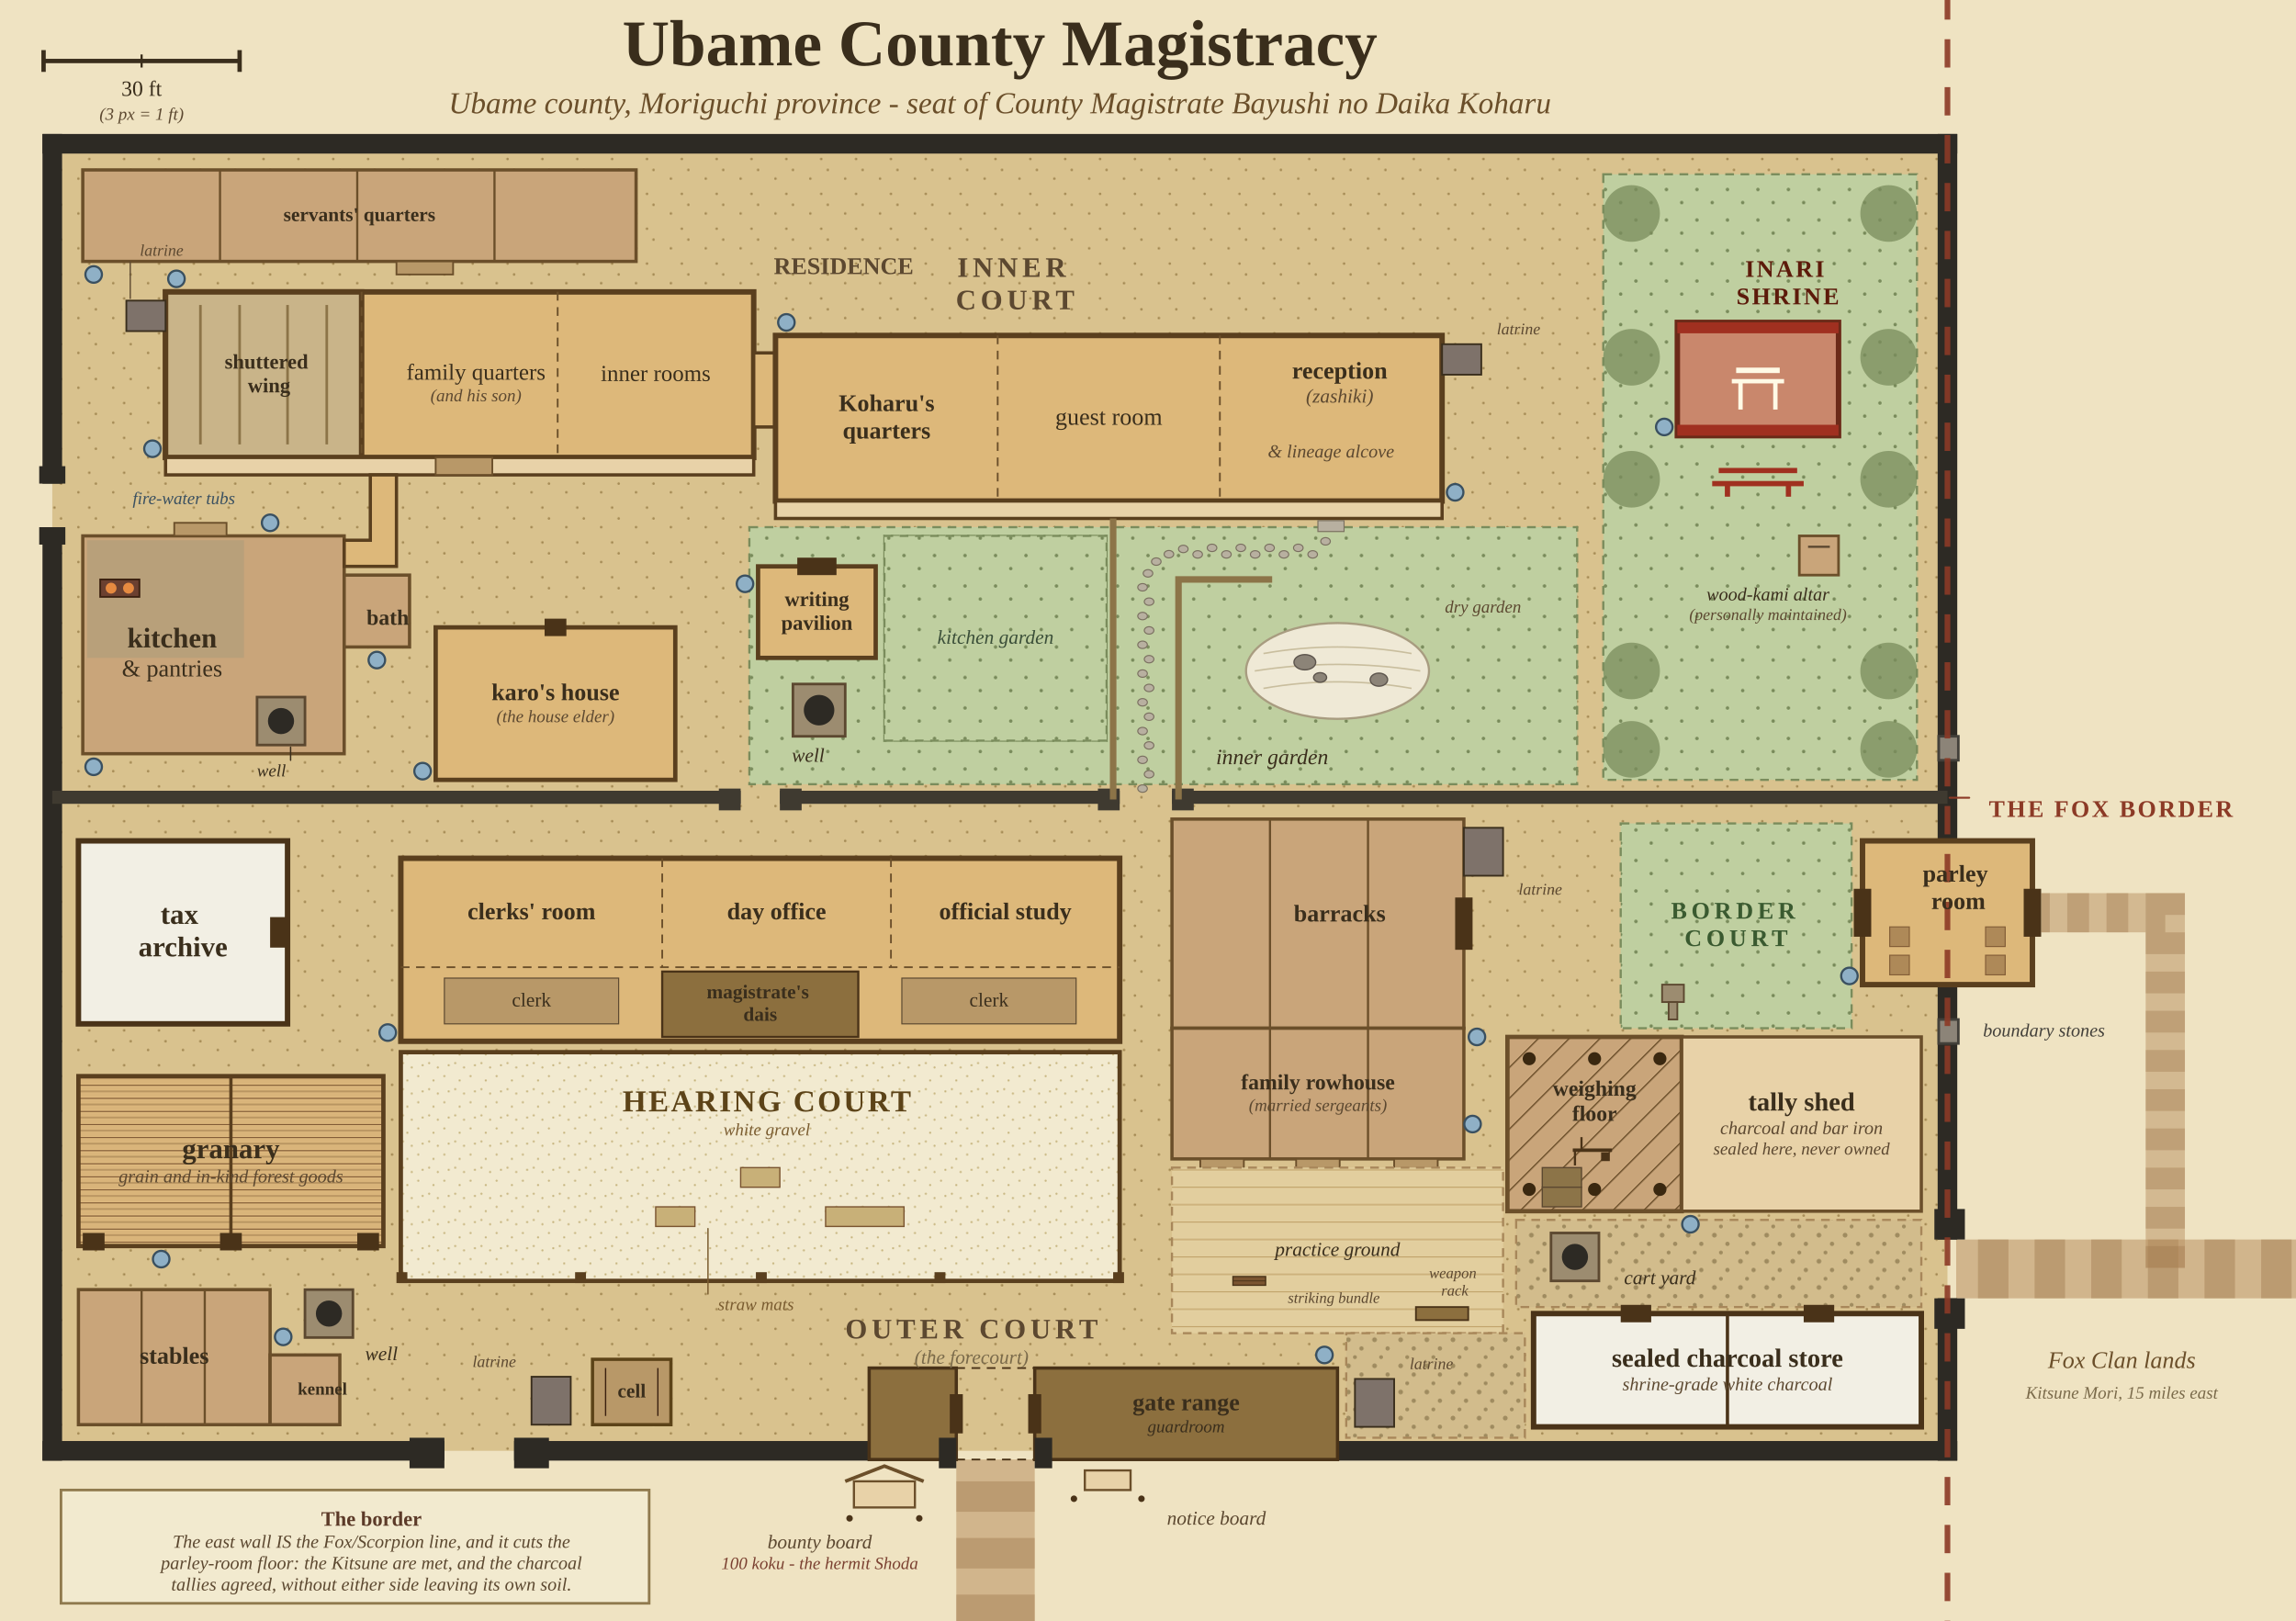
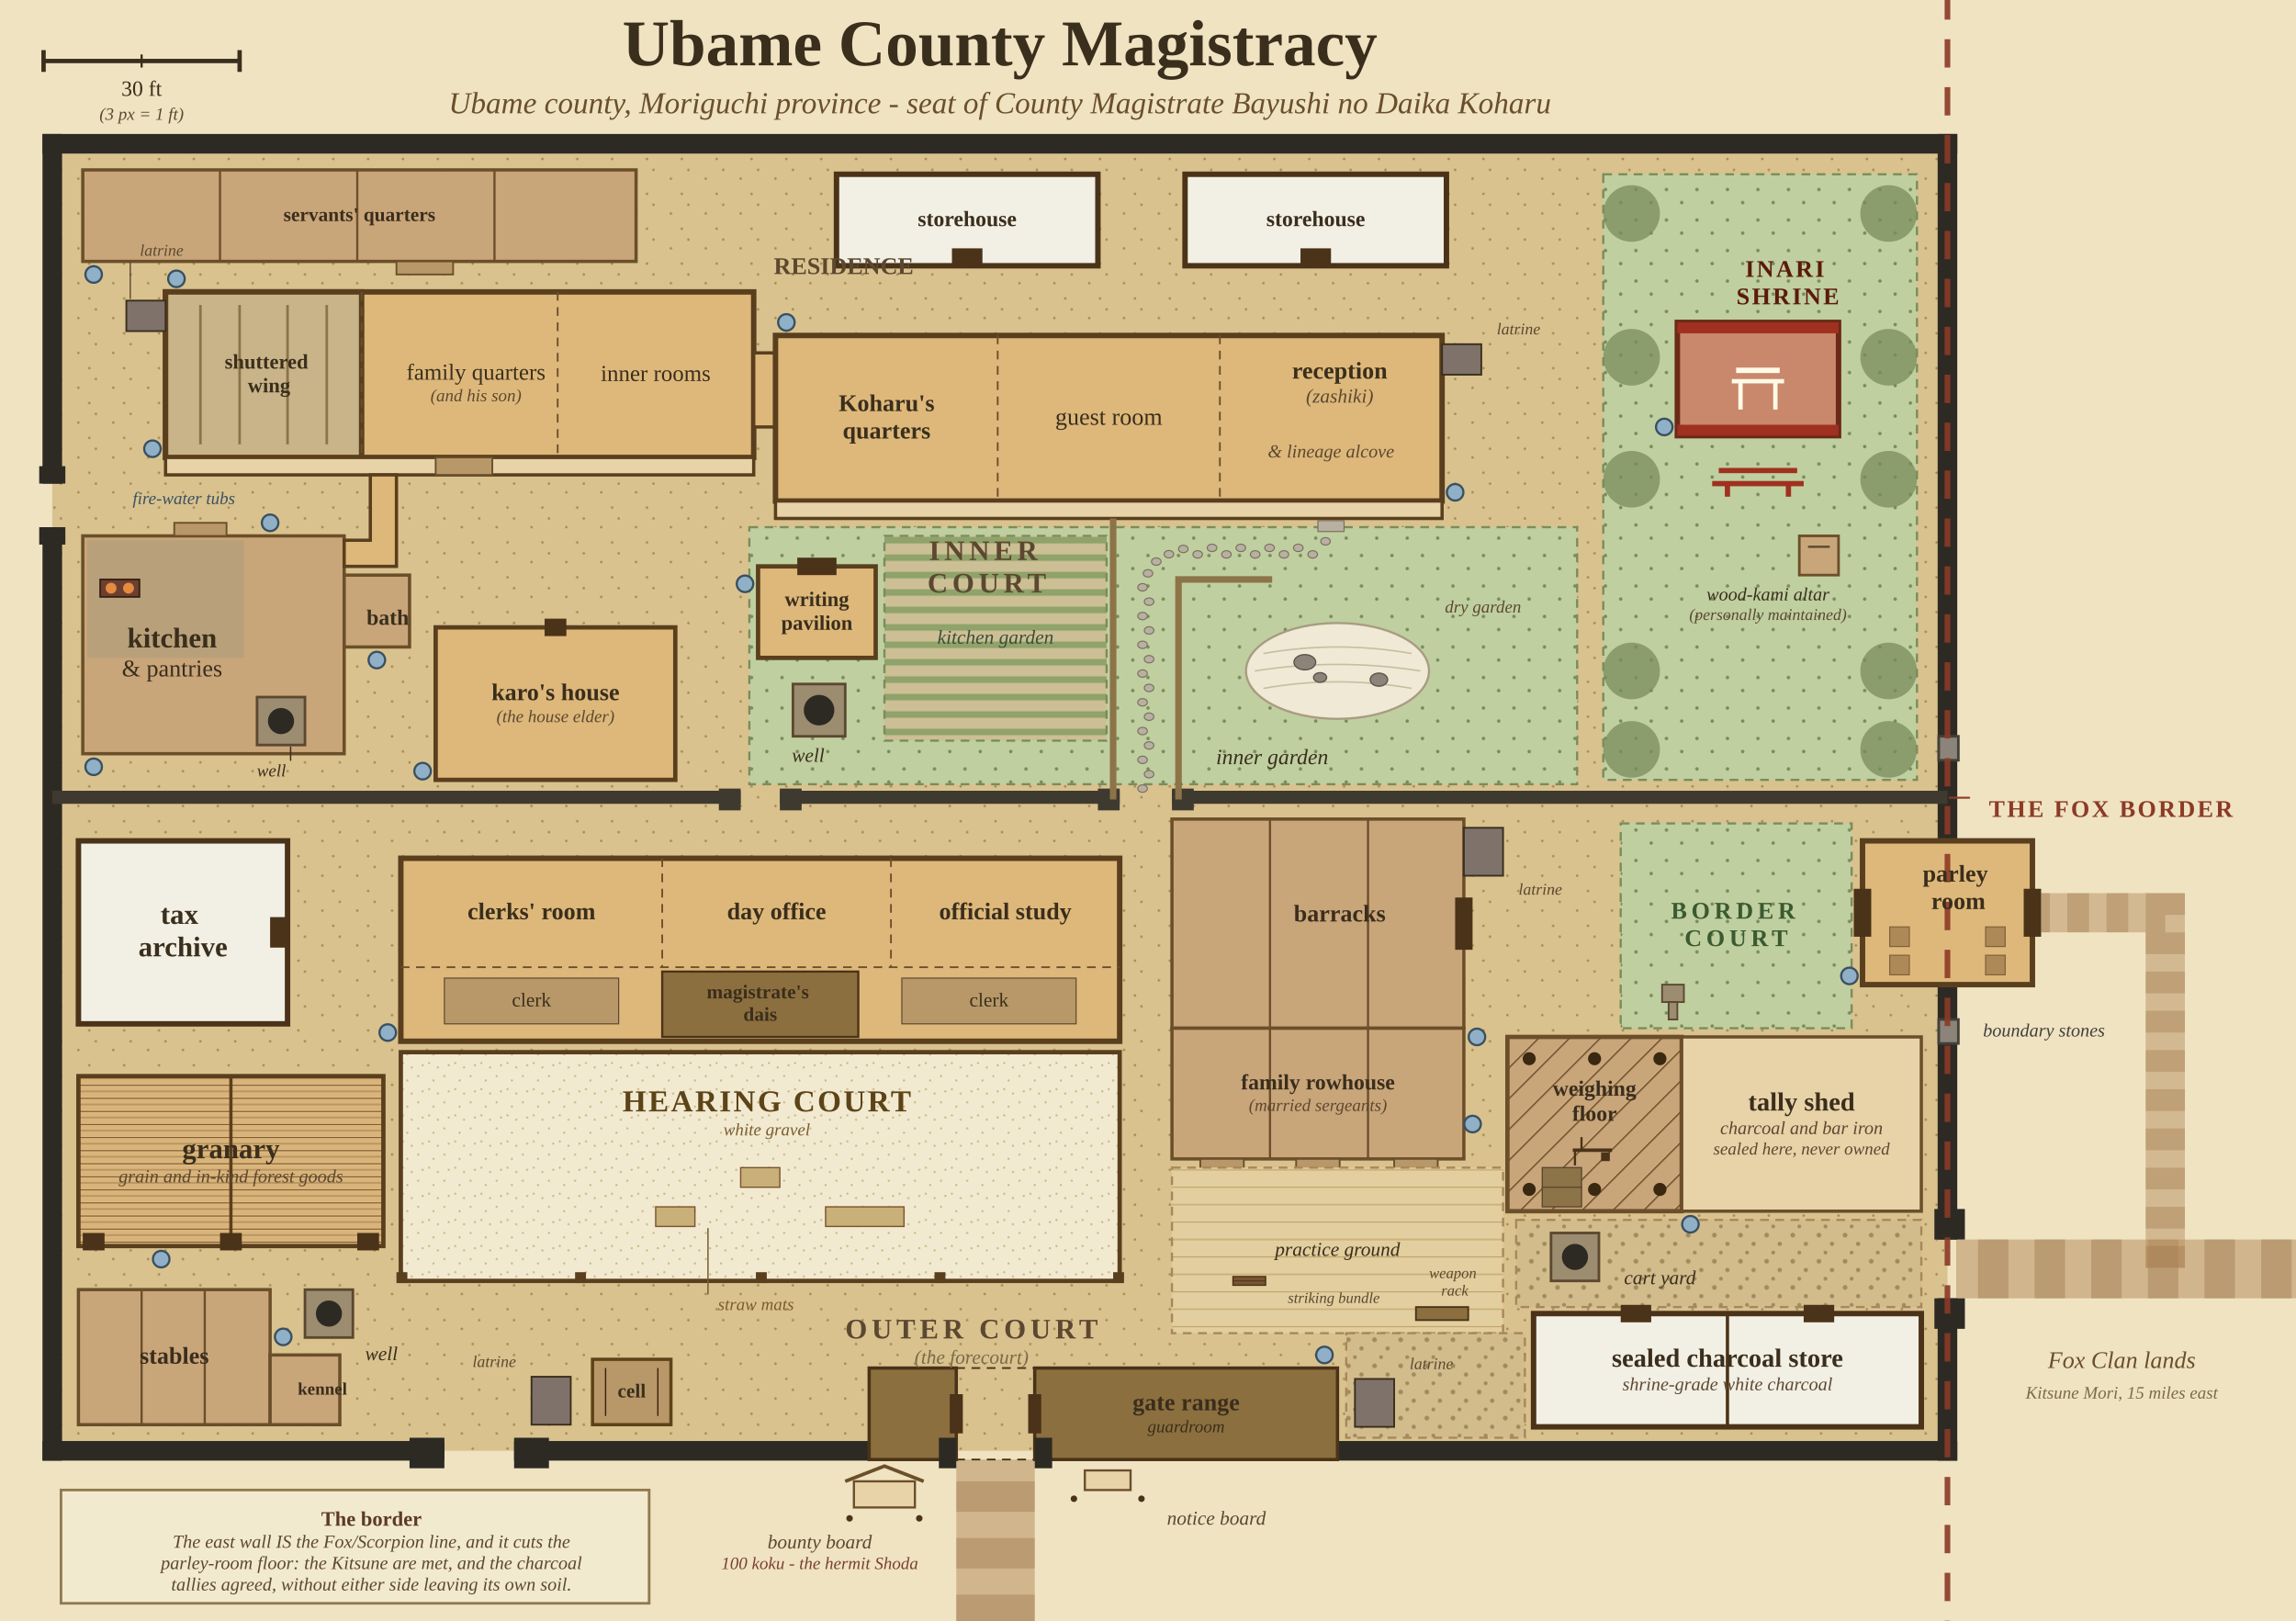
<svg xmlns="http://www.w3.org/2000/svg" viewBox="176 84 1054 744" font-family="Georgia, 'Times New Roman', serif">
  <defs>
    <pattern id="colonnade-hatch" patternUnits="userSpaceOnUse" width="10" height="10" patternTransform="rotate(45)">
      <rect width="10" height="10" fill="#C9A57A" />
      <line x1="0" y1="0" x2="0" y2="10" stroke="#6B4F2A" stroke-width="1.2" />
+     </pattern>
+     <pattern id="vegetable-rows" patternUnits="userSpaceOnUse" width="8" height="8">
+       <rect width="8" height="8" fill="#CDBF95" />
+       <rect y="2.5" width="8" height="3" fill="#8FA36A" />
    </pattern>
    <pattern id="garden-stipple" patternUnits="userSpaceOnUse" width="14" height="14">
      <rect width="14" height="14" fill="#BFCFA0" />
      <circle cx="3" cy="3" r="0.8" fill="#7A8C5C" />
      <circle cx="10" cy="9" r="0.8" fill="#7A8C5C" />
    </pattern>
    <pattern id="court-earth" patternUnits="userSpaceOnUse" width="16" height="16">
      <rect width="16" height="16" fill="#D9C28E" />
      <circle cx="4" cy="6" r="0.6" fill="#A88E58" />
      <circle cx="12" cy="2" r="0.6" fill="#A88E58" />
      <circle cx="9" cy="13" r="0.6" fill="#A88E58" />
    </pattern>
    <pattern id="keiko-earth" patternUnits="userSpaceOnUse" width="16" height="16">
      <rect width="16" height="16" fill="#E2CE9E" />
      <line x1="0" y1="5" x2="16" y2="5" stroke="#C2A46C" stroke-width="0.5" />
      <line x1="0" y1="13" x2="16" y2="13" stroke="#C2A46C" stroke-width="0.5" />
    </pattern>
    <pattern id="oshirasu-sand" patternUnits="userSpaceOnUse" width="12" height="12">
      <rect width="12" height="12" fill="#F2EAD0" />
      <circle cx="3" cy="4" r="0.5" fill="#C9B884" />
      <circle cx="8" cy="2" r="0.5" fill="#C9B884" />
      <circle cx="10" cy="9" r="0.5" fill="#C9B884" />
      <circle cx="5" cy="10" r="0.5" fill="#C9B884" />
      <circle cx="1" cy="8" r="0.5" fill="#C9B884" />
    </pattern>
    <pattern id="granary-slats" patternUnits="userSpaceOnUse" width="14" height="6">
      <rect width="14" height="6" fill="#D9B47A" />
      <line x1="0" y1="0" x2="14" y2="0" stroke="#7A5430" stroke-width="0.8" />
      <line x1="0" y1="3" x2="14" y2="3" stroke="#A88454" stroke-width="0.5" />
    </pattern>
    <pattern id="cart-gravel" patternUnits="userSpaceOnUse" width="12" height="12">
      <rect width="12" height="12" fill="#D2BC8C" />
      <circle cx="3" cy="3" r="1.1" fill="#A08C60" />
      <circle cx="9" cy="7" r="1.0" fill="#A08C60" />
      <circle cx="6" cy="11" r="0.9" fill="#A08C60" />
    </pattern>
  </defs>
  <rect x="0" y="0" width="1300" height="900" fill="#EFE3C2" data-kind="-" />
  <g data-kind="road">
    <path d="M 633 830 L 633 754" stroke="#B89060" stroke-width="36" stroke-linecap="butt" opacity="0.55" />
    <path d="M 633 830 L 633 754" stroke="#9C7448" stroke-width="36" stroke-dasharray="14 12" fill="none" opacity="0.4" />
  </g>
  <g data-kind="road">
    <path d="M 1280 666.5 L 1074 666.5" stroke="#B89060" stroke-width="27" stroke-linecap="butt" opacity="0.55" />
    <path d="M 1280 666.5 L 1074 666.5" stroke="#9C7448" stroke-width="27" stroke-dasharray="14 12" fill="none" opacity="0.4" />
    <path d="M 1170 666 L 1170 503 L 1113 503" stroke="#B89060" stroke-width="18" fill="none" stroke-linecap="butt" opacity="0.5" />
    <path d="M 1170 666 L 1170 503 L 1113 503" stroke="#9C7448" stroke-width="18" stroke-dasharray="10 8" fill="none" opacity="0.35" />
  </g>
  <text x="635" y="114" text-anchor="middle" font-size="30" font-weight="bold" fill="#3A2E1C" data-kind="-">Ubame County Magistracy</text>
  <text x="635" y="136" text-anchor="middle" font-size="14" font-style="italic" fill="#6B4F2A" data-kind="-">Ubame county, Moriguchi province - seat of County Magistrate Bayushi no Daika Koharu</text>
  <g data-kind="-">
    <g stroke="#3A2E1C">
      <line x1="196" y1="112" x2="286" y2="112" stroke-width="2" />
      <line x1="196" y1="107" x2="196" y2="117" stroke-width="2" />
      <line x1="286" y1="107" x2="286" y2="117" stroke-width="2" />
      <line x1="241" y1="109" x2="241" y2="115" stroke-width="1" />
    </g>
    <text x="241" y="128" text-anchor="middle" font-size="10" fill="#3A2E1C">30 ft</text>
    <text x="241" y="139" text-anchor="middle" font-size="8" font-style="italic" fill="#5C4830">(3 px = 1 ft)</text>
  </g>
  <rect x="200" y="150" width="870" height="301" fill="url(#court-earth)" id="precinct" data-kind="inner court" />
  <rect x="200" y="450" width="870" height="300" fill="url(#court-earth)" id="precinct" data-kind="outer court" />
  <g stroke="#2D2A24" stroke-width="9" fill="none" stroke-linecap="square" data-kind="compound wall">
    <line x1="200" y1="150" x2="1070" y2="150" />
    <line x1="200" y1="150" x2="200" y2="301.5" />
    <line x1="200" y1="330.5" x2="200" y2="750" />
    <line x1="1070" y1="150" x2="1070" y2="465.5" />
    <line x1="1070" y1="540.5" x2="1070" y2="648.5" />
    <line x1="1070" y1="684.5" x2="1070" y2="750" />
    <line x1="200" y1="750" x2="375.5" y2="750" />
    <line x1="416.5" y1="750" x2="570.5" y2="750" />
    <line x1="794.5" y1="750" x2="1070" y2="750" />
  </g>
  <g fill="#2D2A24" data-kind="side gate">
    <rect x="364" y="744" width="16" height="14" />
    <rect x="412" y="744" width="16" height="14" />
    <rect x="194" y="298" width="12" height="8" />
    <rect x="194" y="326" width="12" height="8" />
    <rect x="1064" y="639" width="14" height="14" />
    <rect x="1064" y="680" width="14" height="14" />
  </g>
  <g stroke="#3F3A30" stroke-width="6" fill="none" data-kind="court divider">
    <line x1="200" y1="450" x2="516" y2="450" />
    <line x1="534" y1="450" x2="690" y2="450" />
    <line x1="714" y1="450" x2="1070" y2="450" />
  </g>
  <g fill="#3F3A30" data-kind="nakamon" data-part-of="court divider">
    <rect x="506" y="446" width="10" height="10" />
    <rect x="534" y="446" width="10" height="10" />
  </g>
  <g fill="#3F3A30" data-kind="nakamon" data-part-of="court divider">
    <rect x="680" y="446" width="10" height="10" />
    <rect x="714" y="446" width="10" height="10" />
  </g>
  <g data-kind="tax archive">
    <rect x="212" y="470" width="96" height="84" fill="#F2EFE4" stroke="#4A3318" stroke-width="2.5" />
    <rect x="300" y="505" width="8" height="14" fill="#4A3318" data-kind="door" />
    <text x="260.0" y="508.1" text-anchor="middle" font-size="13" font-weight="bold" fill="#3A2E1C">
      <tspan x="260.0" dy="0.0">tax</tspan>
      <tspan x="260.0" dy="14.9">archive</tspan>
    </text>
  </g>
  <g data-kind="granary">
    <rect x="212" y="578" width="140" height="78" fill="url(#granary-slats)" stroke="#5A3F1E" stroke-width="2" />
    <line x1="282" y1="578" x2="282" y2="656" stroke="#5A3F1E" stroke-width="1.5" />
    <g data-kind="granary stilts">
      <rect x="214" y="650" width="10" height="8" fill="#4A3318" />
      <rect x="277" y="650" width="10" height="8" fill="#4A3318" />
      <rect x="340" y="650" width="10" height="8" fill="#4A3318" />
    </g>
    <text x="282.0" y="615.7" text-anchor="middle" font-size="13" font-weight="bold" fill="#3A2E1C">granary</text>
    <text x="282.0" y="626.8" text-anchor="middle" font-size="8.5" font-style="italic" fill="#5C4830">grain and in-kind forest goods</text>
  </g>
  <g data-kind="stables">
    <rect x="212" y="676" width="88" height="62" fill="#C9A57A" stroke="#6B4F2A" stroke-width="1.5" />
    <line x1="241" y1="676" x2="241" y2="738" stroke="#6B4F2A" stroke-width="1" />
    <line x1="270" y1="676" x2="270" y2="738" stroke="#6B4F2A" stroke-width="1" />
    <text x="256.0" y="710.0" text-anchor="middle" font-size="11" font-weight="bold" fill="#3A2E1C">stables</text>
  </g>
  <g data-kind="kennel">
    <rect x="300" y="706" width="32" height="32" fill="#C9A57A" stroke="#6B4F2A" stroke-width="1.5" />
    <text x="324.0" y="724.2" text-anchor="middle" font-size="8" font-weight="bold" fill="#3A2E1C">kennel</text>
  </g>
  <g data-kind="latrine">
    <rect x="420" y="716" width="18" height="22" fill="#7E726A" stroke="#3A2E1C" stroke-width="0.8" />
    <text x="402.9" y="711.5" text-anchor="middle" font-size="7.5" font-style="italic" fill="#5C4830">latrine</text>
  </g>
  <g data-kind="well">
    <rect x="316" y="676" width="22" height="22" fill="#9C8C70" stroke="#5C4830" stroke-width="1.2" />
    <circle cx="327" cy="687" r="6" fill="#2D2A24" />
    <text x="351.1" y="708.4" text-anchor="middle" font-size="9" font-style="italic" fill="#3A2E1C">well</text>
  </g>
  <g data-kind="office hall">
    <rect x="360" y="478" width="330" height="84" fill="#DDB87A" />
    <rect x="360" y="478" width="120" height="50" fill="#DDB87A" data-kind="clerks' room" />
    <rect x="480" y="478" width="105" height="50" fill="#DDB87A" data-kind="day office" />
    <rect x="585" y="478" width="105" height="50" fill="#DDB87A" data-kind="official study" />
    <rect x="360" y="478" width="330" height="84" fill="none" stroke="#5A3F1E" stroke-width="2.5" />
    <line x1="360" y1="528" x2="690" y2="528" stroke="#6B4F2A" stroke-width="0.8" stroke-dasharray="4 3" />
    <line x1="480" y1="478" x2="480" y2="528" stroke="#6B4F2A" stroke-width="0.8" stroke-dasharray="4 3" />
    <line x1="585" y1="478" x2="585" y2="528" stroke="#6B4F2A" stroke-width="0.8" stroke-dasharray="4 3" />
    <text x="420.0" y="506.0" text-anchor="middle" font-size="11" font-weight="bold" fill="#3A2E1C" data-kind="clerks' room">clerks' room</text>
    <text x="532.5" y="506.0" text-anchor="middle" font-size="11" font-weight="bold" fill="#3A2E1C" data-kind="day office">day office</text>
    <text x="637.5" y="506.0" text-anchor="middle" font-size="11" font-weight="bold" fill="#3A2E1C" data-kind="official study">official study</text>
    <rect x="480" y="530" width="90" height="30" fill="#8C6F3E" stroke="#4A3318" stroke-width="1" data-kind="magistrate's dais" />
    <text x="525.0" y="542.3" text-anchor="middle" font-size="9" font-weight="bold" fill="#3A2E1C" data-kind="magistrate's dais">
      <tspan x="525.0" dy="0.0">magistrate's</tspan>
      <tspan x="525.0" dy="10.3">dais</tspan>
    </text>
    <g data-kind="clerks' seats">
      <rect x="380" y="533" width="80" height="21" fill="#B89868" stroke="#5C4830" stroke-width="0.5" />
      <text x="420.0" y="546.0" text-anchor="middle" font-size="9" fill="#3A2E1C">clerk</text>
      <rect x="590" y="533" width="80" height="21" fill="#B89868" stroke="#5C4830" stroke-width="0.5" />
      <text x="630.0" y="546.0" text-anchor="middle" font-size="9" fill="#3A2E1C">clerk</text>
    </g>
  </g>
  <g data-kind="hearing court">
    <rect x="360" y="567" width="330" height="105" fill="url(#oshirasu-sand)" stroke="#5A3F1E" stroke-width="2" />
    <g fill="#5A3F1E">
      <rect x="358" y="668" width="5" height="5" />
      <rect x="440" y="668" width="5" height="5" />
      <rect x="523" y="668" width="5" height="5" />
      <rect x="605" y="668" width="5" height="5" />
      <rect x="687" y="668" width="5" height="5" />
    </g>
    <text x="528.0" y="594.2" text-anchor="middle" font-size="14" font-weight="bold" letter-spacing="1" fill="#5C4318">HEARING COURT</text>
    <text x="528.0" y="605.2" text-anchor="middle" font-size="8" font-style="italic" fill="#7A5C30">white gravel</text>
    <g data-kind="kneeling positions">
      <g fill="#C8B078" stroke="#7A5430" stroke-width="0.6">
        <rect x="516" y="620" width="18" height="9" />
        <rect x="477" y="638" width="18" height="9" />
        <rect x="555" y="638" width="36" height="9" />
      </g>
      <text x="523.0" y="685.4" text-anchor="middle" font-size="8" font-style="italic" fill="#7A5C30">straw mats</text>
      <line x1="501.0" y1="678.0" x2="501.0" y2="648.0" stroke="#7A5C30" stroke-width="0.64" stroke-linecap="round" data-leader="1" />
    </g>
  </g>
  <g data-kind="cell">
    <rect x="448" y="708" width="36" height="30" fill="#B89868" stroke="#5C4318" stroke-width="1.5" />
    <line x1="454" y1="712" x2="454" y2="734" stroke="#3A2010" stroke-width="0.6" />
    <line x1="478" y1="712" x2="478" y2="734" stroke="#3A2010" stroke-width="0.6" />
    <text x="466.0" y="725.5" text-anchor="middle" font-size="9" font-weight="bold" fill="#3A2E1C">cell</text>
  </g>
  <g data-kind="gatehouse">
    <rect x="575" y="712" width="40" height="42" fill="#8C6F3E" stroke="#4A3318" stroke-width="1.5" />
    <rect x="651" y="712" width="139" height="42" fill="#8C6F3E" stroke="#4A3318" stroke-width="1.5" />
    <line x1="615" y1="712" x2="651" y2="712" stroke="#4A3318" stroke-width="0.8" stroke-dasharray="4 3" />
    <line x1="615" y1="754" x2="651" y2="754" stroke="#4A3318" stroke-width="0.8" stroke-dasharray="4 3" />
    <rect x="648" y="724" width="6" height="18" fill="#4A3318" data-kind="door" />
    <rect x="612" y="724" width="6" height="18" fill="#4A3318" data-kind="door" />
    <text x="720.5" y="731.4" text-anchor="middle" font-size="11" font-weight="bold" fill="#3A2E1C">gate range</text>
    <text x="720.5" y="741.5" text-anchor="middle" font-size="8" font-style="italic" fill="#3A2E1C">guardroom</text>
  </g>
  <g fill="#2D2A24" data-kind="main gate">
    <rect x="607" y="744" width="8" height="14" />
    <rect x="651" y="744" width="8" height="14" />
  </g>
  <g data-kind="barracks">
    <rect x="714" y="460" width="134" height="96" fill="#C9A57A" stroke="#6B4F2A" stroke-width="1.5" />
    <line x1="759" y1="460" x2="759" y2="556" stroke="#6B4F2A" stroke-width="1" />
    <line x1="804" y1="460" x2="804" y2="556" stroke="#6B4F2A" stroke-width="1" />
    <rect x="844" y="496" width="8" height="24" fill="#4A3318" data-kind="door" />
    <text x="791.0" y="507.0" text-anchor="middle" font-size="11" font-weight="bold" fill="#3A2E1C">barracks</text>
  </g>
  <g data-kind="retainers' quarters">
    <rect x="714" y="556" width="134" height="60" fill="#C9A57A" stroke="#6B4F2A" stroke-width="1.5" />
    <line x1="759" y1="556" x2="759" y2="616" stroke="#6B4F2A" stroke-width="1" />
    <line x1="804" y1="556" x2="804" y2="616" stroke="#6B4F2A" stroke-width="1" />
    <rect x="727" y="616" width="20" height="6" fill="#B89868" stroke="#6B4F2A" stroke-width="0.8" data-kind="door" />
    <rect x="771" y="616" width="20" height="6" fill="#B89868" stroke="#6B4F2A" stroke-width="0.8" data-kind="door" />
    <rect x="816" y="616" width="20" height="6" fill="#B89868" stroke="#6B4F2A" stroke-width="0.8" data-kind="door" />
    <text x="781.0" y="584.1" text-anchor="middle" font-size="10" font-weight="bold" fill="#3A2E1C">family rowhouse</text>
    <text x="781.0" y="594.0" text-anchor="middle" font-size="8" font-style="italic" fill="#5C4830">(married sergeants)</text>
  </g>
  <g data-kind="latrine">
    <rect x="848" y="464" width="18" height="22" fill="#7E726A" stroke="#3A2E1C" stroke-width="0.8" />
    <text x="883.1" y="494.7" text-anchor="middle" font-size="7.5" font-style="italic" fill="#5C4830">latrine</text>
  </g>
  <g data-kind="practice ground">
    <rect x="714" y="620" width="152" height="76" fill="url(#keiko-earth)" stroke="#A8875A" stroke-width="1" stroke-dasharray="4 3" />
    <text x="790.0" y="660.5" text-anchor="middle" font-size="9" font-style="italic" fill="#3A2E1C">practice ground</text>
    <g data-kind="striking posts">
      <rect x="742" y="670" width="15" height="4" fill="#7A5430" stroke="#4A3318" stroke-width="0.6" />
      <line x1="742" y1="672" x2="757" y2="672" stroke="#4A3318" stroke-width="0.4" />
      <text x="788.3" y="682.1" text-anchor="middle" font-size="7" font-style="italic" fill="#5C4830">striking bundle</text>
    </g>
    <g data-kind="weapon rack">
      <rect x="826" y="684" width="24" height="6" fill="#8C6F3E" stroke="#4A3318" stroke-width="0.8" />
      <text x="843.8" y="670.7" text-anchor="middle" font-size="7" font-style="italic" fill="#5C4830">
        <tspan x="843.8" dy="0.0">weapon</tspan>
        <tspan x="843.8" dy="8.0">rack</tspan>
      </text>
    </g>
  </g>
  <g data-kind="border court">
    <rect x="920" y="462" width="106" height="94" fill="url(#garden-stipple)" stroke="#7A8C5C" stroke-width="1" stroke-dasharray="4 3" />
    <g transform="translate(944, 540)" data-kind="stone lantern">
      <rect x="-5" y="-4" width="10" height="8" fill="#9C8C70" stroke="#5C4830" stroke-width="0.8" />
      <rect x="-2" y="4" width="4" height="8" fill="#9C8C70" stroke="#5C4830" stroke-width="0.8" />
    </g>
  </g>
  <g data-kind="weighing floor">
    <rect x="868" y="560" width="80" height="80" fill="url(#colonnade-hatch)" stroke="#6B4F2A" stroke-width="2" />
    <circle cx="878" cy="570" r="3" fill="#3A2810" />
    <circle cx="938" cy="570" r="3" fill="#3A2810" />
    <circle cx="878" cy="630" r="3" fill="#3A2810" />
    <circle cx="938" cy="630" r="3" fill="#3A2810" />
    <circle cx="908" cy="570" r="3" fill="#3A2810" />
    <circle cx="908" cy="630" r="3" fill="#3A2810" />
    <g data-kind="steelyard">
      <line x1="898" y1="612" x2="916" y2="612" stroke="#4A3318" stroke-width="1.6" />
      <line x1="902" y1="606" x2="902" y2="612" stroke="#4A3318" stroke-width="1" />
      <line x1="899" y1="612" x2="899" y2="619" stroke="#4A3318" stroke-width="1" />
      <rect x="911" y="613" width="4" height="4" fill="#4A3318" />
    </g>
    <g data-kind="charcoal bales">
      <rect x="884" y="620" width="18" height="9" fill="#8C7448" stroke="#5C4830" stroke-width="0.6" />
      <rect x="884" y="629" width="18" height="9" fill="#8C7448" stroke="#5C4830" stroke-width="0.6" />
    </g>
    <text x="908.0" y="587.0" text-anchor="middle" font-size="10" font-weight="bold" fill="#3A2E1C">weighing</text>
    <text x="908.0" y="598.5" text-anchor="middle" font-size="10" font-weight="bold" fill="#3A2E1C">floor</text>
  </g>
  <g data-kind="tally office">
    <rect x="948" y="560" width="110" height="80" fill="#E8D2A8" stroke="#6B4F2A" stroke-width="1.5" />
    <text x="1003.0" y="593.8" text-anchor="middle" font-size="12" font-weight="bold" fill="#3A2E1C">tally shed</text>
    <text x="1003.0" y="604.6" text-anchor="middle" font-size="8.5" font-style="italic" fill="#5C4830">charcoal and bar iron</text>
    <text x="1003.0" y="614.0" text-anchor="middle" font-size="8" font-style="italic" fill="#5C4830">sealed here, never owned</text>
  </g>
  <g data-kind="cart yard">
    <rect x="872" y="644" width="186" height="40" fill="url(#cart-gravel)" stroke="#A8875A" stroke-width="1" stroke-dasharray="4 3" />
    <rect x="794" y="696" width="82" height="48" fill="url(#cart-gravel)" stroke="#A8875A" stroke-width="1" stroke-dasharray="4 3" />
    <text x="938.0" y="673.5" text-anchor="middle" font-size="9" font-style="italic" fill="#3A2E1C">cart yard</text>
  </g>
  <g data-kind="latrine">
    <rect x="798" y="717" width="18" height="22" fill="#7E726A" stroke="#3A2E1C" stroke-width="0.8" />
    <text x="833.1" y="712.5" text-anchor="middle" font-size="7.5" font-style="italic" fill="#5C4830">latrine</text>
  </g>
  <g data-kind="well">
    <rect x="888" y="650" width="22" height="22" fill="#9C8C70" stroke="#5C4830" stroke-width="1.2" />
    <circle cx="899" cy="661" r="6" fill="#2D2A24" />
  </g>
  <g data-kind="charcoal store">
    <rect x="880" y="687" width="178" height="52" fill="#F2EFE4" stroke="#4A3318" stroke-width="2.5" />
    <line x1="969" y1="687" x2="969" y2="739" stroke="#4A3318" stroke-width="1.5" />
    <rect x="920" y="683" width="14" height="8" fill="#4A3318" data-kind="door" />
    <rect x="1004" y="683" width="14" height="8" fill="#4A3318" data-kind="door" />
    <text x="969.0" y="711.4" text-anchor="middle" font-size="12" font-weight="bold" fill="#3A2E1C">sealed charcoal store</text>
    <text x="969.0" y="722.2" text-anchor="middle" font-size="8.5" font-style="italic" fill="#5C4830">shrine-grade white charcoal</text>
  </g>
  <g data-kind="servants' quarters">
    <rect x="214" y="162" width="254" height="42" fill="#C9A57A" stroke="#6B4F2A" stroke-width="1.5" />
    <line x1="277" y1="162" x2="277" y2="204" stroke="#6B4F2A" stroke-width="1" />
    <line x1="340" y1="162" x2="340" y2="204" stroke="#6B4F2A" stroke-width="1" />
    <line x1="403" y1="162" x2="403" y2="204" stroke="#6B4F2A" stroke-width="1" />
    <rect x="358" y="204" width="26" height="6" fill="#B89868" stroke="#6B4F2A" stroke-width="0.8" data-kind="door" />
    <text x="341.0" y="185.5" text-anchor="middle" font-size="9" font-weight="bold" fill="#3A2E1C">servants' quarters</text>
  </g>
+   <g data-kind="storehouse">
+     <rect x="560" y="164" width="120" height="42" fill="#F2EFE4" stroke="#4A3318" stroke-width="2.5" />
+     <rect x="613" y="198" width="14" height="8" fill="#4A3318" data-kind="door" />
+     <text x="620.0" y="187.8" text-anchor="middle" font-size="10" font-weight="bold" fill="#3A2E1C">storehouse</text>
+   </g>
+   <g data-kind="storehouse">
+     <rect x="720" y="164" width="120" height="42" fill="#F2EFE4" stroke="#4A3318" stroke-width="2.5" />
+     <rect x="773" y="198" width="14" height="8" fill="#4A3318" data-kind="door" />
+     <text x="780.0" y="187.8" text-anchor="middle" font-size="10" font-weight="bold" fill="#3A2E1C">storehouse</text>
+   </g>
  <rect x="912" y="164" width="144" height="278" fill="url(#garden-stipple)" stroke="#7A8C5C" stroke-width="1" stroke-dasharray="4 3" data-kind="shrine grove" />
  <g fill="#7A8C5C" opacity="0.75" data-kind="shrine grove">
    <circle cx="925" cy="182" r="13" />
    <circle cx="1043" cy="182" r="13" />
    <circle cx="925" cy="248" r="13" />
    <circle cx="1043" cy="248" r="13" />
    <circle cx="925" cy="304" r="13" />
    <circle cx="1043" cy="304" r="13" />
    <circle cx="925" cy="392" r="13" />
    <circle cx="1043" cy="392" r="13" />
    <circle cx="925" cy="428" r="13" />
    <circle cx="1043" cy="428" r="13" />
  </g>
  <g data-kind="compound shrine">
    <rect x="946" y="232" width="74" height="52" fill="#C9876C" stroke="#6B2A18" stroke-width="2.5" />
    <rect x="946" y="232" width="74" height="5" fill="#A03020" />
    <rect x="946" y="279" width="74" height="5" fill="#A03020" />
    <g transform="translate(983, 254)">
      <line x1="-10" y1="0" x2="10" y2="0" stroke="#FFFAE6" stroke-width="2.5" />
      <line x1="-12" y1="5" x2="12" y2="5" stroke="#FFFAE6" stroke-width="2" />
      <line x1="-8" y1="5" x2="-8" y2="18" stroke="#FFFAE6" stroke-width="2" />
      <line x1="8" y1="5" x2="8" y2="18" stroke="#FFFAE6" stroke-width="2" />
    </g>
  </g>
  <text x="996.7" y="211.1" text-anchor="middle" font-size="11" font-weight="bold" letter-spacing="1" fill="#5C1A0A" data-kind="compound shrine">
    <tspan x="996.7" dy="0.0">INARI</tspan>
    <tspan x="996.7" dy="12.6">SHRINE</tspan>
  </text>
  <g stroke="#A03020" stroke-width="2.4" fill="none" data-kind="torii" data-part-of="compound shrine">
    <line x1="965" y1="300" x2="1001" y2="300" />
    <line x1="962" y1="306" x2="1004" y2="306" />
    <line x1="969" y1="306" x2="969" y2="312" />
    <line x1="997" y1="306" x2="997" y2="312" />
  </g>
  <g data-kind="wood-kami altar">
    <rect x="1002" y="330" width="18" height="18" fill="#C9A57A" stroke="#6B4F2A" stroke-width="1.2" />
    <line x1="1006" y1="335" x2="1016" y2="335" stroke="#5C4830" stroke-width="1" />
    <text x="987.6" y="359.6" text-anchor="middle" font-size="8.5" font-style="italic" fill="#3A2E1C">wood-kami altar</text>
    <text x="987.6" y="368.6" text-anchor="middle" font-size="7.5" font-style="italic" fill="#5C4830">(personally maintained)</text>
  </g>
  <g data-kind="residence">
    <rect x="252" y="218" width="270" height="76" fill="#DDB87A" />
    <rect x="342" y="218" width="90" height="76" fill="#DDB87A" data-kind="family quarters" />
    <rect x="432" y="218" width="90" height="76" fill="#DDB87A" data-kind="inner rooms" />
    <rect x="252" y="218" width="270" height="76" fill="none" stroke="#5A3F1E" stroke-width="2.5" />
    <rect x="252" y="218" width="90" height="76" fill="#C9B489" stroke="#5A3F1E" stroke-width="2.5" data-kind="shuttered wing" />
    <rect x="252" y="294" width="270" height="8" fill="#E8D2A8" stroke="#5A3F1E" stroke-width="1.5" data-kind="engawa" />
    <line x1="342" y1="218" x2="342" y2="294" stroke="#6B4F2A" stroke-width="0.8" stroke-dasharray="4 3" />
    <line x1="432" y1="218" x2="432" y2="294" stroke="#6B4F2A" stroke-width="0.8" stroke-dasharray="4 3" />
    <g data-kind="shuttered wing">
      <g stroke="#8C7448" stroke-width="1.2" data-texture="1">
        <line x1="268" y1="224" x2="268" y2="288" />
        <line x1="286" y1="224" x2="286" y2="288" />
        <line x1="308" y1="224" x2="308" y2="288" />
        <line x1="326" y1="224" x2="326" y2="288" />
      </g>
    </g>
    <rect x="376" y="294" width="26" height="8" fill="#B89868" stroke="#6B4F2A" stroke-width="0.8" data-kind="door" />
    <g data-kind="shuttered wing">
      <text x="299.5" y="253.2" text-anchor="middle" font-size="9.5" font-weight="bold" fill="#3A2E1C">
        <tspan x="299.5" dy="0.0">shuttered</tspan>
        <tspan x="299.5" dy="10.9">wing</tspan>
      </text>
    </g>
    <g data-kind="family quarters">
      <text x="394.5" y="258.3" text-anchor="middle" font-size="10.5" fill="#3A2E1C">family quarters</text>
      <text x="394.5" y="268.2" text-anchor="middle" font-size="8" font-style="italic" fill="#5C4830">(and his son)</text>
    </g>
    <text x="477.0" y="258.9" text-anchor="middle" font-size="10.5" fill="#3A2E1C" data-kind="inner rooms">inner rooms</text>
    <rect x="522" y="246" width="10" height="34" fill="#DDB87A" stroke="#5A3F1E" stroke-width="1.5" data-kind="residence corridor" />
    <rect x="532" y="238" width="306" height="76" fill="#DDB87A" />
    <rect x="532" y="238" width="102" height="76" fill="#DDB87A" data-kind="lord's quarters" />
    <rect x="634" y="238" width="102" height="76" fill="#DDB87A" data-kind="guest quarters" />
    <rect x="736" y="238" width="102" height="76" fill="#DDB87A" data-kind="reception room" />
    <rect x="532" y="238" width="306" height="76" fill="none" stroke="#5A3F1E" stroke-width="2.5" />
    <rect x="532" y="314" width="306" height="8" fill="#E8D2A8" stroke="#5A3F1E" stroke-width="1.5" data-kind="engawa" />
    <line x1="634" y1="238" x2="634" y2="314" stroke="#6B4F2A" stroke-width="0.8" stroke-dasharray="4 3" />
    <line x1="736" y1="238" x2="736" y2="314" stroke="#6B4F2A" stroke-width="0.8" stroke-dasharray="4 3" />
    <g data-kind="lord's quarters">
      <text x="583.0" y="272.7" text-anchor="middle" font-size="11" font-weight="bold" fill="#3A2E1C">Koharu's</text>
      <text x="583.0" y="285.3" text-anchor="middle" font-size="11" font-weight="bold" fill="#3A2E1C">quarters</text>
    </g>
    <text x="685.0" y="279.0" text-anchor="middle" font-size="11" fill="#3A2E1C" data-kind="guest quarters">guest room</text>
    <g data-kind="reception room">
      <text x="791.0" y="257.8" text-anchor="middle" font-size="11" font-weight="bold" fill="#3A2E1C">reception</text>
      <text x="791.0" y="268.8" text-anchor="middle" font-size="9" font-style="italic" fill="#5C4830">(zashiki)</text>
    </g>
    <text x="787" y="294" text-anchor="middle" font-size="8.5" font-style="italic" fill="#5C4830" data-kind="ancestral alcove">&amp; lineage alcove</text>
  </g>
  <g data-kind="latrine" data-part-of="residence">
    <rect x="838" y="242" width="18" height="14" fill="#7E726A" stroke="#3A2E1C" stroke-width="0.8" />
    <text x="873.1" y="237.5" text-anchor="middle" font-size="7.5" font-style="italic" fill="#5C4830">latrine</text>
    <rect x="234" y="222" width="18" height="14" fill="#7E726A" stroke="#3A2E1C" stroke-width="0.8" />
    <text x="250.2" y="201.4" text-anchor="middle" font-size="7.5" font-style="italic" fill="#5C4830">latrine</text>
    <line x1="235.8" y1="204.2" x2="235.8" y2="221.0" stroke="#5C4830" stroke-width="0.60" stroke-linecap="round" data-leader="1" />
  </g>
  <g data-kind="kitchen">
    <rect x="214" y="330" width="120" height="100" fill="#C9A57A" stroke="#6B4F2A" stroke-width="1.5" />
    <rect x="216" y="332" width="72" height="54" fill="#B8A07A" />
    <rect x="256" y="324" width="24" height="6" fill="#B89868" stroke="#6B4F2A" stroke-width="0.8" data-kind="door" />
    <g data-kind="hearth">
      <path d="M 222 350 h 18 v 8 h -18 z" fill="#6B4030" stroke="#3A2010" stroke-width="0.8" />
      <circle cx="227" cy="354" r="2.5" fill="#E68A40" />
      <circle cx="235" cy="354" r="2.5" fill="#E68A40" />
    </g>
    <text x="255.0" y="381.2" text-anchor="middle" font-size="13" font-weight="bold" fill="#3A2E1C">kitchen</text>
    <text x="255.0" y="394.5" text-anchor="middle" font-size="11" fill="#3A2E1C">&amp; pantries</text>
    <rect x="294" y="404" width="22" height="22" fill="#9C8C70" stroke="#5C4830" stroke-width="1.2" data-kind="well" />
    <circle cx="305" cy="415" r="6" fill="#2D2A24" data-kind="well" />
    <text x="300.6" y="440.4" text-anchor="middle" font-size="8" font-style="italic" fill="#3A2E1C" data-kind="well">well</text>
    <line x1="309.4" y1="433.0" x2="309.4" y2="427.0" stroke="#3A2E1C" stroke-width="0.64" stroke-linecap="round" data-kind="well" data-leader="1" />
  </g>
  <path d="M 334 332 H 346 V 302 H 358 V 344 H 334 Z" fill="#DDB87A" stroke="#5A3F1E" stroke-width="1.5" data-kind="residence corridor" data-part-of="residence" />
  <g data-kind="bath">
    <rect x="334" y="348" width="30" height="33" fill="#C9A57A" stroke="#6B4F2A" stroke-width="1.5" />
    <text x="354.0" y="370.8" text-anchor="middle" font-size="10" font-weight="bold" fill="#3A2E1C">bath</text>
  </g>
  <g data-kind="karo's house">
    <rect x="376" y="372" width="110" height="70" fill="#DDB87A" stroke="#5A3F1E" stroke-width="2" />
    <rect x="426" y="368" width="10" height="8" fill="#4A3318" data-kind="door" />
    <text x="431.0" y="405.4" text-anchor="middle" font-size="11" font-weight="bold" fill="#3A2E1C">karo's house</text>
    <text x="431.0" y="415.5" text-anchor="middle" font-size="8" font-style="italic" fill="#5C4830">(the house elder)</text>
  </g>
  <g data-kind="garden">
-     <path d="M 520 326 H 900 V 444 H 520 Z M 582 330 V 424 H 684 V 330 Z" fill-rule="evenodd" fill="url(#garden-stipple)" stroke="#7A8C5C" stroke-width="1" stroke-dasharray="4 3" />
+     <rect x="520" y="326" width="380" height="118" fill="url(#garden-stipple)" stroke="#7A8C5C" stroke-width="1" stroke-dasharray="4 3" />
    <g data-kind="garden pond">
      <ellipse cx="790" cy="392" rx="42" ry="22" fill="#EFE9D6" stroke="#A89C80" stroke-width="1" />
      <g stroke="#C9BE9E" stroke-width="0.7" fill="none">
        <path d="M 756 384 q 34 -6 68 0" />
        <path d="M 752 392 q 38 -6 76 0" />
        <path d="M 756 400 q 34 -6 68 0" />
      </g>
      <g fill="#8C8478" stroke="#5C544C" stroke-width="0.6">
        <ellipse cx="775" cy="388" rx="5" ry="3.5" />
        <ellipse cx="782" cy="395" rx="3" ry="2.2" />
        <ellipse cx="809" cy="396" rx="4" ry="3" />
      </g>
      <text x="856.8" y="365.2" text-anchor="middle" font-size="8" font-style="italic" fill="#5C4830">dry garden</text>
    </g>
    <g fill="#B8B0A0" stroke="#7A7060" stroke-width="0.5">
      <ellipse cx="700.5" cy="446.0" rx="2.2" ry="1.7" />
      <ellipse cx="703.5" cy="439.4" rx="2.2" ry="1.7" />
      <ellipse cx="700.5" cy="432.8" rx="2.2" ry="1.7" />
      <ellipse cx="703.5" cy="426.2" rx="2.2" ry="1.7" />
      <ellipse cx="700.5" cy="419.6" rx="2.2" ry="1.7" />
      <ellipse cx="703.5" cy="413.0" rx="2.2" ry="1.7" />
      <ellipse cx="700.5" cy="406.4" rx="2.2" ry="1.7" />
      <ellipse cx="703.5" cy="399.8" rx="2.2" ry="1.7" />
      <ellipse cx="700.5" cy="393.2" rx="2.2" ry="1.7" />
      <ellipse cx="703.5" cy="386.6" rx="2.2" ry="1.7" />
      <ellipse cx="700.5" cy="380.0" rx="2.2" ry="1.7" />
      <ellipse cx="703.5" cy="373.4" rx="2.2" ry="1.7" />
      <ellipse cx="700.5" cy="366.8" rx="2.2" ry="1.7" />
      <ellipse cx="703.5" cy="360.2" rx="2.2" ry="1.7" />
      <ellipse cx="700.5" cy="353.6" rx="2.2" ry="1.7" />
      <ellipse cx="703.0" cy="347.2" rx="2.2" ry="1.7" />
      <ellipse cx="706.8" cy="341.8" rx="2.2" ry="1.7" />
      <ellipse cx="712.6" cy="338.4" rx="2.2" ry="1.7" />
      <ellipse cx="719.2" cy="336.0" rx="2.2" ry="1.7" />
      <ellipse cx="725.8" cy="338.5" rx="2.2" ry="1.7" />
      <ellipse cx="732.4" cy="335.5" rx="2.2" ry="1.7" />
      <ellipse cx="739.0" cy="338.5" rx="2.2" ry="1.7" />
      <ellipse cx="745.6" cy="335.5" rx="2.2" ry="1.7" />
      <ellipse cx="752.2" cy="338.5" rx="2.2" ry="1.7" />
      <ellipse cx="758.8" cy="335.5" rx="2.2" ry="1.7" />
      <ellipse cx="765.4" cy="338.5" rx="2.2" ry="1.7" />
      <ellipse cx="772.0" cy="335.5" rx="2.2" ry="1.7" />
      <ellipse cx="778.6" cy="338.5" rx="2.2" ry="1.7" />
      <ellipse cx="784.5" cy="332.5" rx="2.2" ry="1.7" />
      <rect x="781" y="323" width="12" height="5" />
    </g>
    <g stroke="#8C7448" stroke-width="3" fill="none">
      <line x1="687" y1="451" x2="687" y2="322" />
      <polyline points="717,451 717,350 760,350" />
    </g>
    <text x="760.0" y="434.8" text-anchor="middle" font-size="10" font-style="italic" fill="#3A2E1C">inner garden</text>
  </g>
  <g data-kind="vegetable garden">
-     <rect x="582" y="330" width="102" height="94" fill="url(#garden-stipple)" stroke="#7A8C5C" stroke-width="1" stroke-dasharray="4 3" />
+     <rect x="582" y="330" width="102" height="94" fill="url(#vegetable-rows)" stroke="#7A8C5C" stroke-width="1" stroke-dasharray="4 3" />
    <text x="633.0" y="379.5" text-anchor="middle" font-size="9" font-style="italic" fill="#3A4E38">kitchen garden</text>
  </g>
  <g data-kind="well" data-part-of="garden">
    <rect x="540" y="398" width="24" height="24" fill="#9C8C70" stroke="#5C4830" stroke-width="1.2" />
    <circle cx="552" cy="410" r="7" fill="#2D2A24" />
    <text x="547.0" y="433.7" text-anchor="middle" font-size="9" font-style="italic" fill="#3A2E1C">well</text>
  </g>
  <g data-kind="writing pavilion">
    <rect x="524" y="344" width="54" height="42" fill="#DDB87A" stroke="#5A3F1E" stroke-width="2" />
    <rect x="542" y="340" width="18" height="8" fill="#4A3318" data-kind="door" />
    <text x="551.0" y="362.2" text-anchor="middle" font-size="9.5" font-weight="bold" fill="#3A2E1C">writing</text>
    <text x="551.0" y="373.1" text-anchor="middle" font-size="9.5" font-weight="bold" fill="#3A2E1C">pavilion</text>
  </g>
  <g data-kind="parley room">
    <rect x="1031" y="470" width="78" height="66" fill="#DDB87A" stroke="#5A3F1E" stroke-width="2.5" />
    <rect x="1027" y="492" width="8" height="22" fill="#4A3318" data-kind="door" />
    <rect x="1105" y="492" width="8" height="22" fill="#4A3318" data-kind="door" />
    <g fill="#A88454" stroke="#7A5430" stroke-width="0.5" opacity="0.9" data-kind="parley mats">
      <rect x="1043.5" y="509.5" width="9" height="9" />
      <rect x="1043.5" y="522.5" width="9" height="9" />
      <rect x="1087.5" y="509.5" width="9" height="9" />
      <rect x="1087.5" y="522.5" width="9" height="9" />
    </g>
  </g>
  <g fill="#8C8478" stroke="#43403A" stroke-width="1.2" data-kind="boundary stones">
    <rect x="1066" y="422" width="9" height="11" />
    <rect x="1066" y="552" width="9" height="11" />
  </g>
  <g data-kind="notice board">
    <rect x="674" y="759" width="21" height="9" fill="#E8D2A8" stroke="#6B4F2A" stroke-width="1" />
    <circle cx="669" cy="772" r="1.5" fill="#4A3318" />
    <circle cx="700" cy="772" r="1.5" fill="#4A3318" />
    <text x="734.4" y="783.9" text-anchor="middle" font-size="9" font-style="italic" fill="#5C4830">notice board</text>
  </g>
  <g data-kind="notice board">
    <rect x="568" y="764" width="28" height="12" fill="#E8D2A8" stroke="#6B4F2A" stroke-width="1" />
    <path d="M 564 764 L 582 757 L 600 764" fill="none" stroke="#6B4F2A" stroke-width="1.6" />
    <circle cx="566" cy="781" r="1.5" fill="#4A3318" />
    <circle cx="598" cy="781" r="1.5" fill="#4A3318" />
    <text x="552.3" y="794.8" text-anchor="middle" font-size="9" font-style="italic" fill="#5C4830">bounty board</text>
    <text x="552.3" y="804.3" text-anchor="middle" font-size="8" font-style="italic" fill="#7A4030">100 koku - the hermit Shoda</text>
  </g>
  <g data-kind="fox border">
    <rect x="204" y="768" width="270" height="52" fill="#F2EAD0" stroke="#8C7448" stroke-width="1.2" opacity="0.95" />
    <text x="346.5" y="784.4" text-anchor="middle" font-size="9.5" font-weight="bold" fill="#5C3A28">The border</text>
    <text x="346.5" y="794.5" text-anchor="middle" font-size="8.5" font-style="italic" fill="#5C4830">The east wall IS the Fox/Scorpion line, and it cuts the</text>
    <text x="346.5" y="804.3" text-anchor="middle" font-size="8.5" font-style="italic" fill="#5C4830">parley-room floor: the Kitsune are met, and the charcoal</text>
    <text x="346.5" y="814.1" text-anchor="middle" font-size="8.5" font-style="italic" fill="#5C4830">tallies agreed, without either side leaving its own soil.</text>
  </g>
  <line x1="1070" y1="80" x2="1070" y2="832" stroke="#8C3A26" stroke-width="2.6" stroke-dasharray="13 9" opacity="0.9" data-kind="fox border" />
  <text x="1145.0" y="459.0" text-anchor="middle" font-size="11" font-weight="bold" letter-spacing="1" fill="#8C3A26" data-kind="fox border">THE FOX BORDER</text>
  <line x1="1080.0" y1="450.2" x2="1071.0" y2="450.2" stroke="#8C3A26" stroke-width="0.88" stroke-linecap="round" data-kind="fox border" data-leader="1" />
  <text x="1150" y="712" text-anchor="middle" font-size="11" font-style="italic" fill="#6B4F2A" data-kind="fox border">Fox Clan lands</text>
  <text x="1150" y="726" text-anchor="middle" font-size="8" font-style="italic" fill="#7A6A4A" data-kind="fox border">Kitsune Mori, 15 miles east</text>
  <text x="1075.0" y="488.7" text-anchor="middle" font-size="11" font-weight="bold" fill="#3A2E1C" data-kind="parley room">
    <tspan x="1075.0" dy="0.0">parley</tspan>
    <tspan x="1075.0" dy="12.6">room</tspan>
  </text>
  <text x="1114.3" y="559.8" text-anchor="middle" font-size="8.5" font-style="italic" fill="#43403A" data-kind="boundary stones">boundary stones</text>
  <text x="563.3" y="209.8" text-anchor="middle" font-size="11" font-weight="bold" fill="#5C4830" data-kind="residence">RESIDENCE</text>
-   <text x="642.0" y="211.1" text-anchor="middle" font-size="13" font-weight="bold" letter-spacing="2" fill="#5C4830" data-kind="inner court">
-     <tspan x="642.0" dy="0.0">INNER</tspan>
-     <tspan x="642.0" dy="14.9">COURT</tspan>
+   <text x="629.0" y="341.1" text-anchor="middle" font-size="13" font-weight="bold" letter-spacing="2" fill="#5C4830" data-kind="inner court">
+     <tspan x="629.0" dy="0.0">INNER</tspan>
+     <tspan x="629.0" dy="14.9">COURT</tspan>
  </text>
  <text x="973.0" y="505.7" text-anchor="middle" font-size="11" font-weight="bold" letter-spacing="2" fill="#3A5A30" data-kind="border court">
    <tspan x="973.0" dy="0.0">BORDER</tspan>
    <tspan x="973.0" dy="12.6">COURT</tspan>
  </text>
  <g data-kind="outer court">
    <polygon points="362,674 788,674 788,710 362,710" fill="none" />
    <text x="622.0" y="698.4" text-anchor="middle" font-size="13" font-weight="bold" letter-spacing="2" fill="#5C4830">OUTER COURT</text>
    <text x="622.0" y="710.0" text-anchor="middle" font-size="9" font-style="italic" fill="#7A6A4A">(the forecourt)</text>
  </g>
  <g fill="#8FB0C6" stroke="#3A5060" stroke-width="1" data-kind="fire-water tubs">
    <circle cx="219" cy="436" r="3.8" />
    <circle cx="219" cy="210" r="3.8" />
    <circle cx="257" cy="212" r="3.8" />
    <circle cx="246" cy="290" r="3.8" />
    <circle cx="537" cy="232" r="3.8" />
    <circle cx="844" cy="310" r="3.8" />
    <circle cx="370" cy="438" r="3.8" />
    <circle cx="349" cy="387" r="3.8" />
    <circle cx="518" cy="352" r="3.8" />
    <circle cx="940" cy="280" r="3.8" />
    <circle cx="354" cy="558" r="3.8" />
    <circle cx="852" cy="600" r="3.8" />
    <circle cx="854" cy="560" r="3.8" />
    <circle cx="784" cy="706" r="3.8" />
    <circle cx="306" cy="697.7" r="3.8" />
    <circle cx="250" cy="662" r="3.8" />
    <circle cx="952" cy="646" r="3.8" />
    <circle cx="1025" cy="532" r="3.8" />
  </g>
  <g fill="#8FB0C6" stroke="#3A5060" stroke-width="1" data-kind="fire-water tubs">
    <circle cx="300" cy="324" r="3.8" />
    <text x="260.4" y="315.4" text-anchor="middle" font-size="8" font-style="italic" stroke="none" fill="#3A5060">fire-water tubs</text>
  </g>
</svg>
